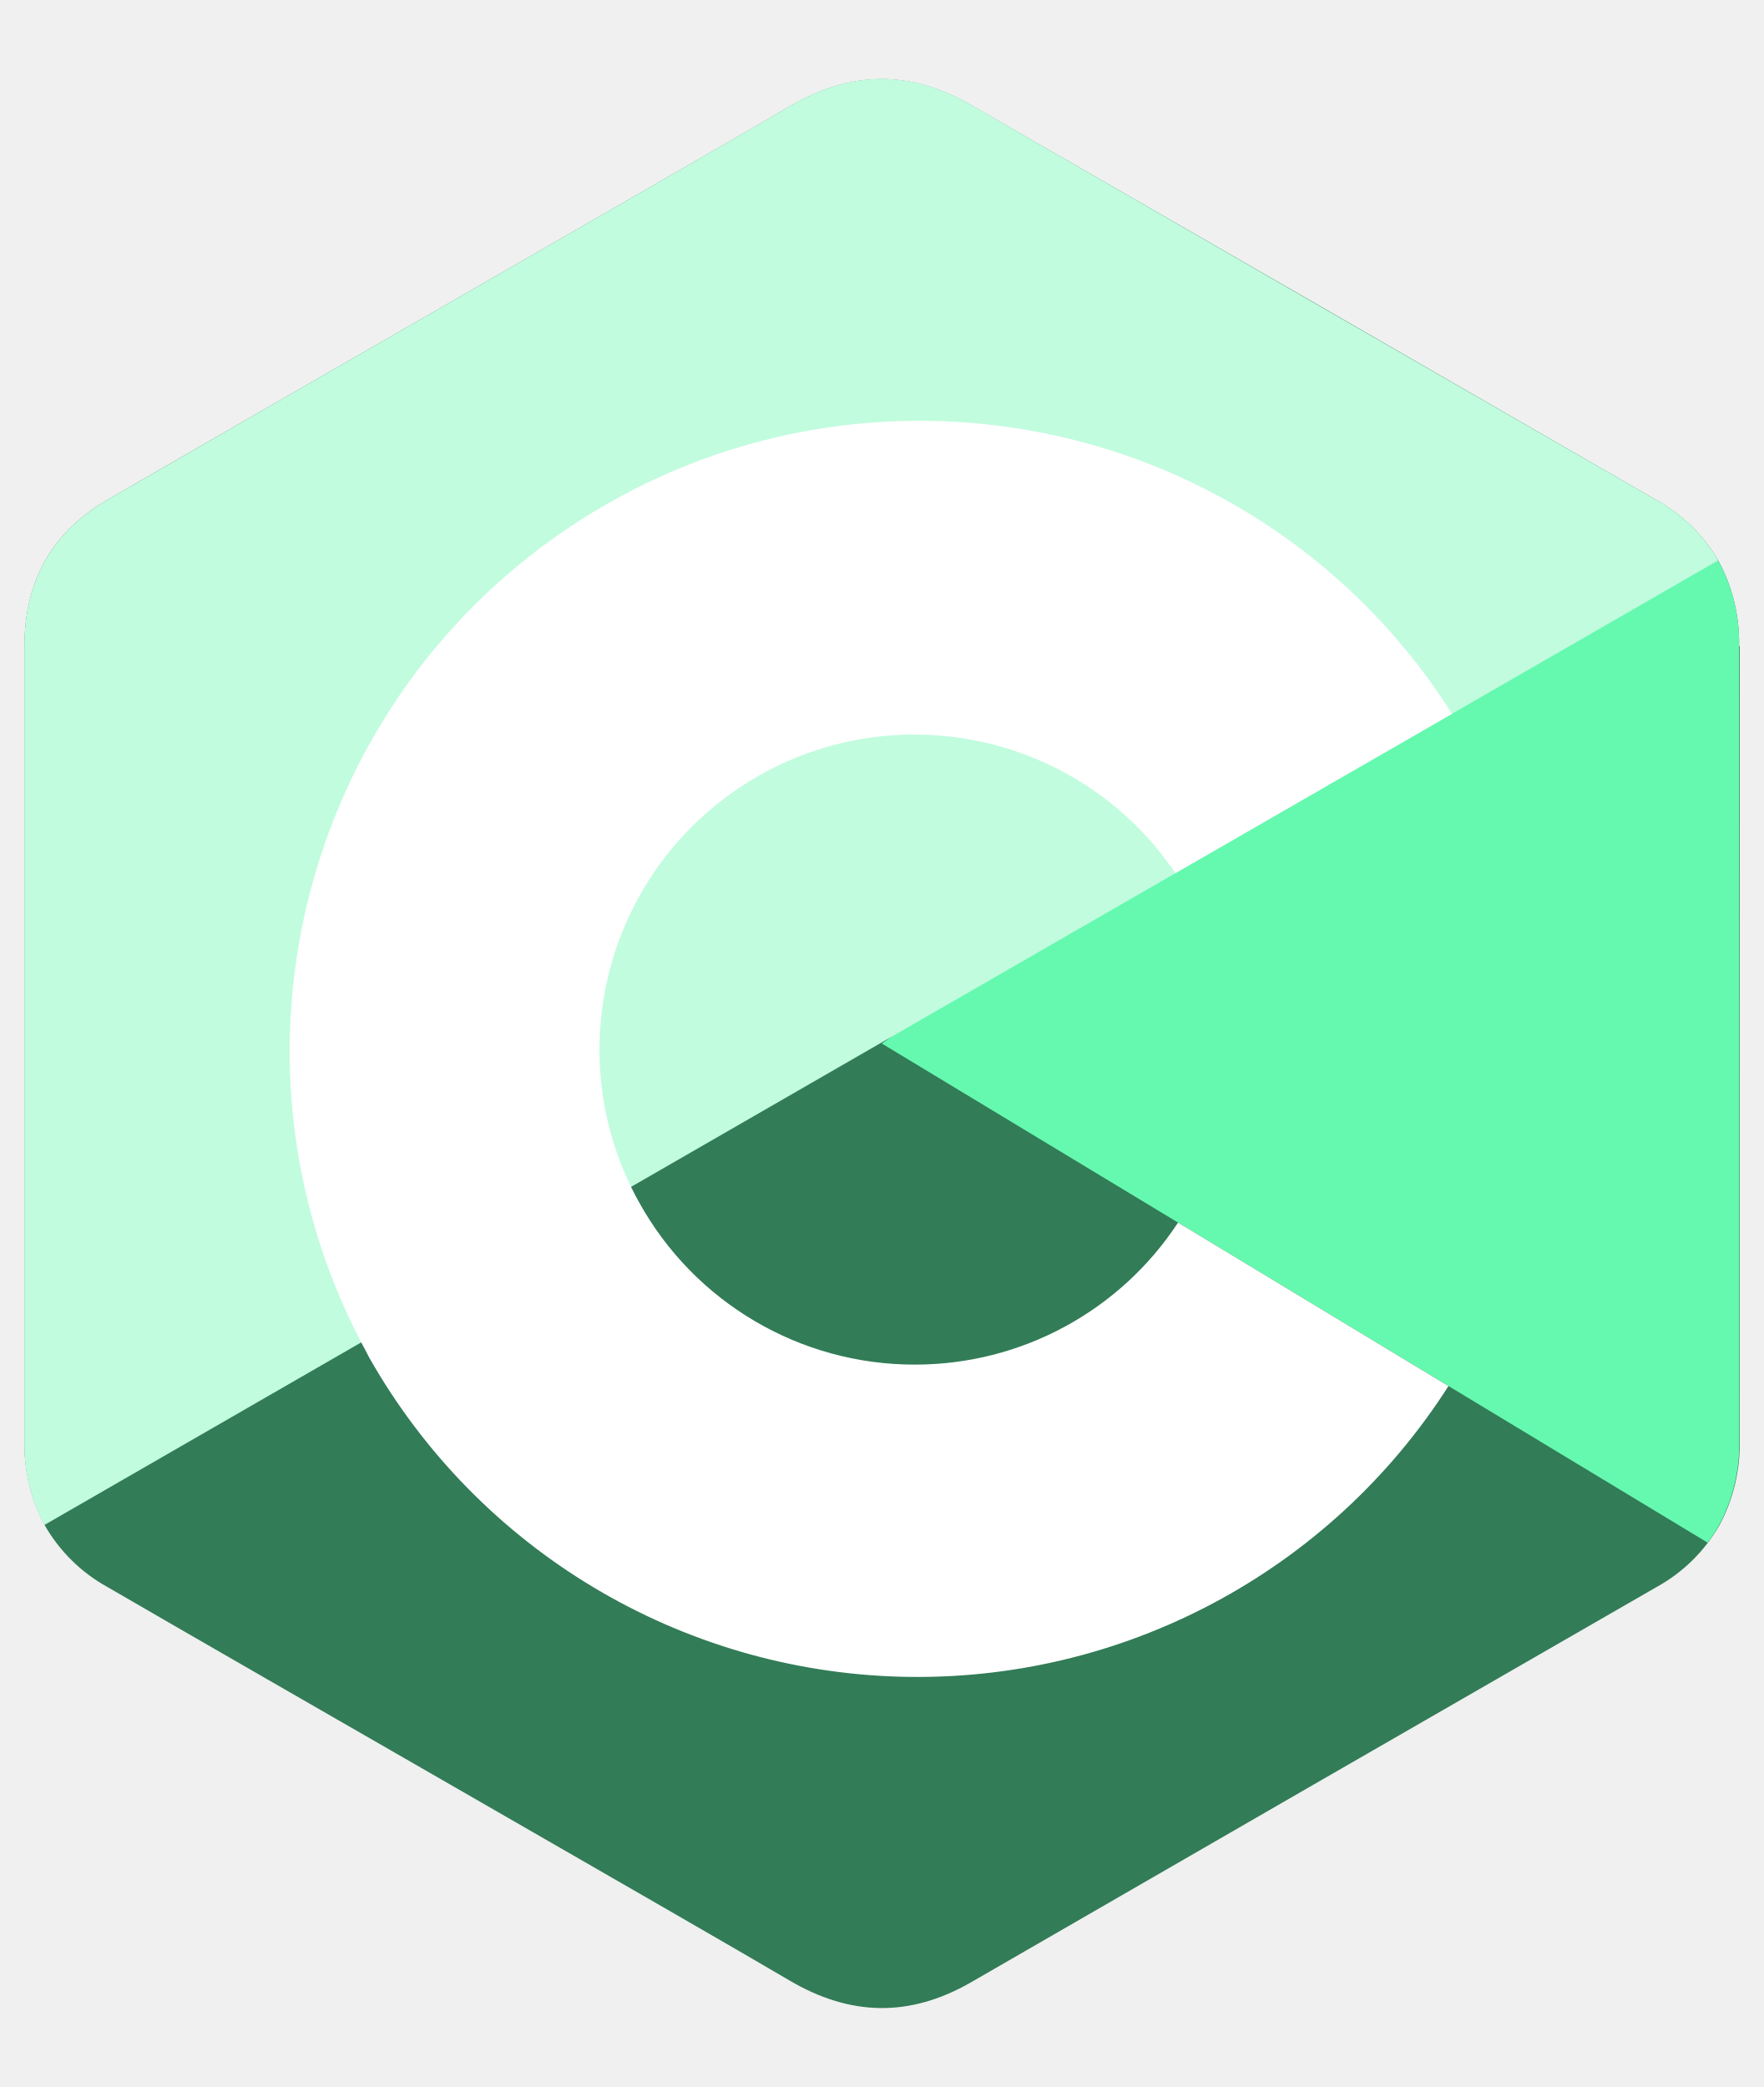
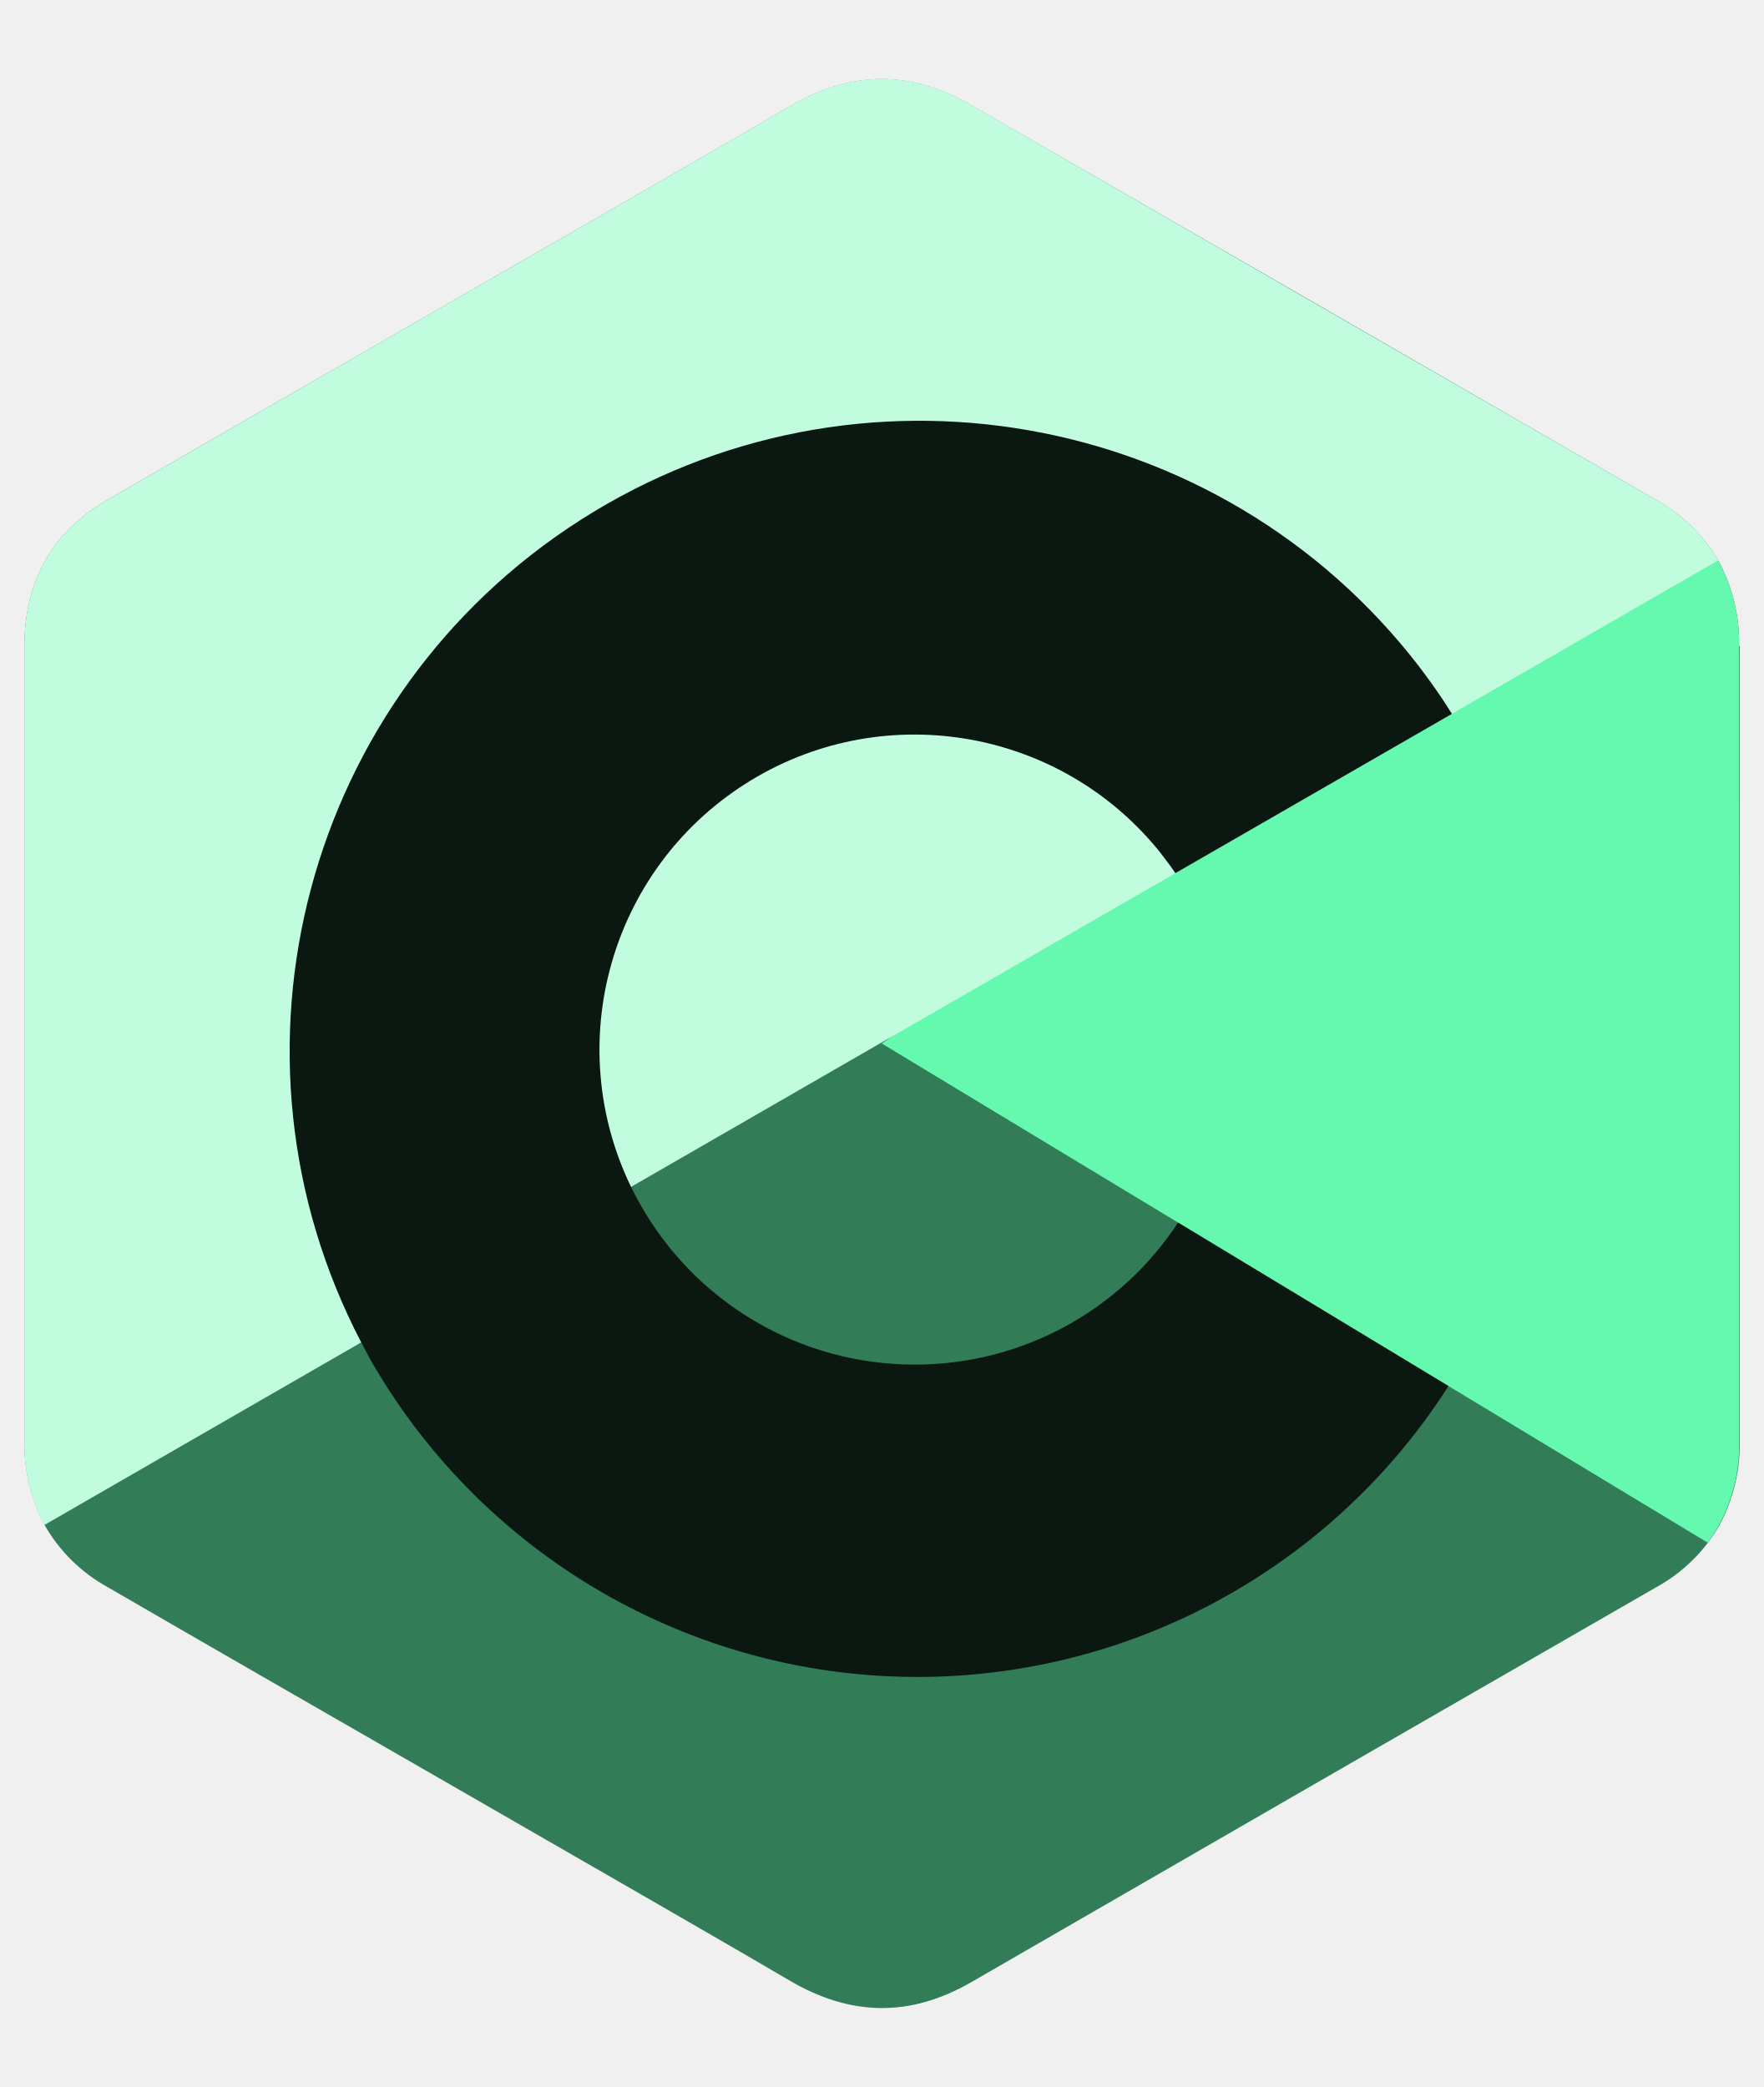
<svg xmlns="http://www.w3.org/2000/svg" viewBox="32.186 20.47 223.685 247.06" width="2113" height="2500">
  <path d="M252.71 93.61a21.67 21.67 0 0 0-2.65-10.87 20.74 20.74 0 0 0-7.87-7.67Q198.77 50 155.32 25c-7.8-4.51-15.36-4.35-23.11.23C120.69 32 63 65.09 45.81 75.06c-7.08 4.1-10.52 10.38-10.52 18.54v100.8a21.77 21.77 0 0 0 2.55 10.66 20.63 20.63 0 0 0 8 7.88c17.19 10 74.89 43.05 86.41 49.85 7.75 4.58 15.31 4.74 23.12.23q43.41-25.08 86.87-50.09a20.63 20.63 0 0 0 8-7.88 21.77 21.77 0 0 0 2.55-10.66V93.61z" fill="#327C57" />
  <path d="M252.73 194.4a21.72 21.72 0 0 1-2.55 10.66 18.58 18.58 0 0 1-1.45 2.24L144 144l98.19-68.93a20.72 20.72 0 0 1 7.86 7.67 21.57 21.57 0 0 1 2.66 10.87c.02 33.6.02 100.79.02 100.79z" fill="#65f9af" />
  <path d="M250.05 82.74L37.81 205.06a21.75 21.75 0 0 1-2.53-10.65V93.6c0-8.16 3.45-14.44 10.52-18.54C63 65.09 120.69 32 132.22 25.21c7.73-4.58 15.3-4.74 23.1-.23q43.41 25.08 86.87 50.09a20.72 20.72 0 0 1 7.86 7.67z" fill="#c1fcdf" />
-   <path d="M148.2 184.72a39.91 39.91 0 0 1-35-20.63q-.53-.94-1-1.92A39.94 39.94 0 0 1 179 119.4c.53.64 1 1.31 1.53 2 .24.33.48.66.7 1l35.07-20.2q-1.28-2.06-2.68-4c-.49-.69-1-1.35-1.48-2A79.9 79.9 0 0 0 78 181.92c.34.64.69 1.27 1 1.9a79.91 79.91 0 0 0 136.86 3.62l-34.29-20.73a39.88 39.88 0 0 1-33.37 18.01z" fill="#fff" />
+   <path d="M148.2 184.72a39.91 39.91 0 0 1-35-20.63q-.53-.94-1-1.92A39.94 39.94 0 0 1 179 119.4c.53.64 1 1.31 1.53 2 .24.33.48.66.7 1l35.07-20.2q-1.28-2.06-2.68-4c-.49-.69-1-1.35-1.48-2A79.9 79.9 0 0 0 78 181.92c.34.64.69 1.27 1 1.9a79.91 79.91 0 0 0 136.86 3.62l-34.29-20.73a39.88 39.88 0 0 1-33.37 18.01z" fill="#0A1811" />
</svg>
